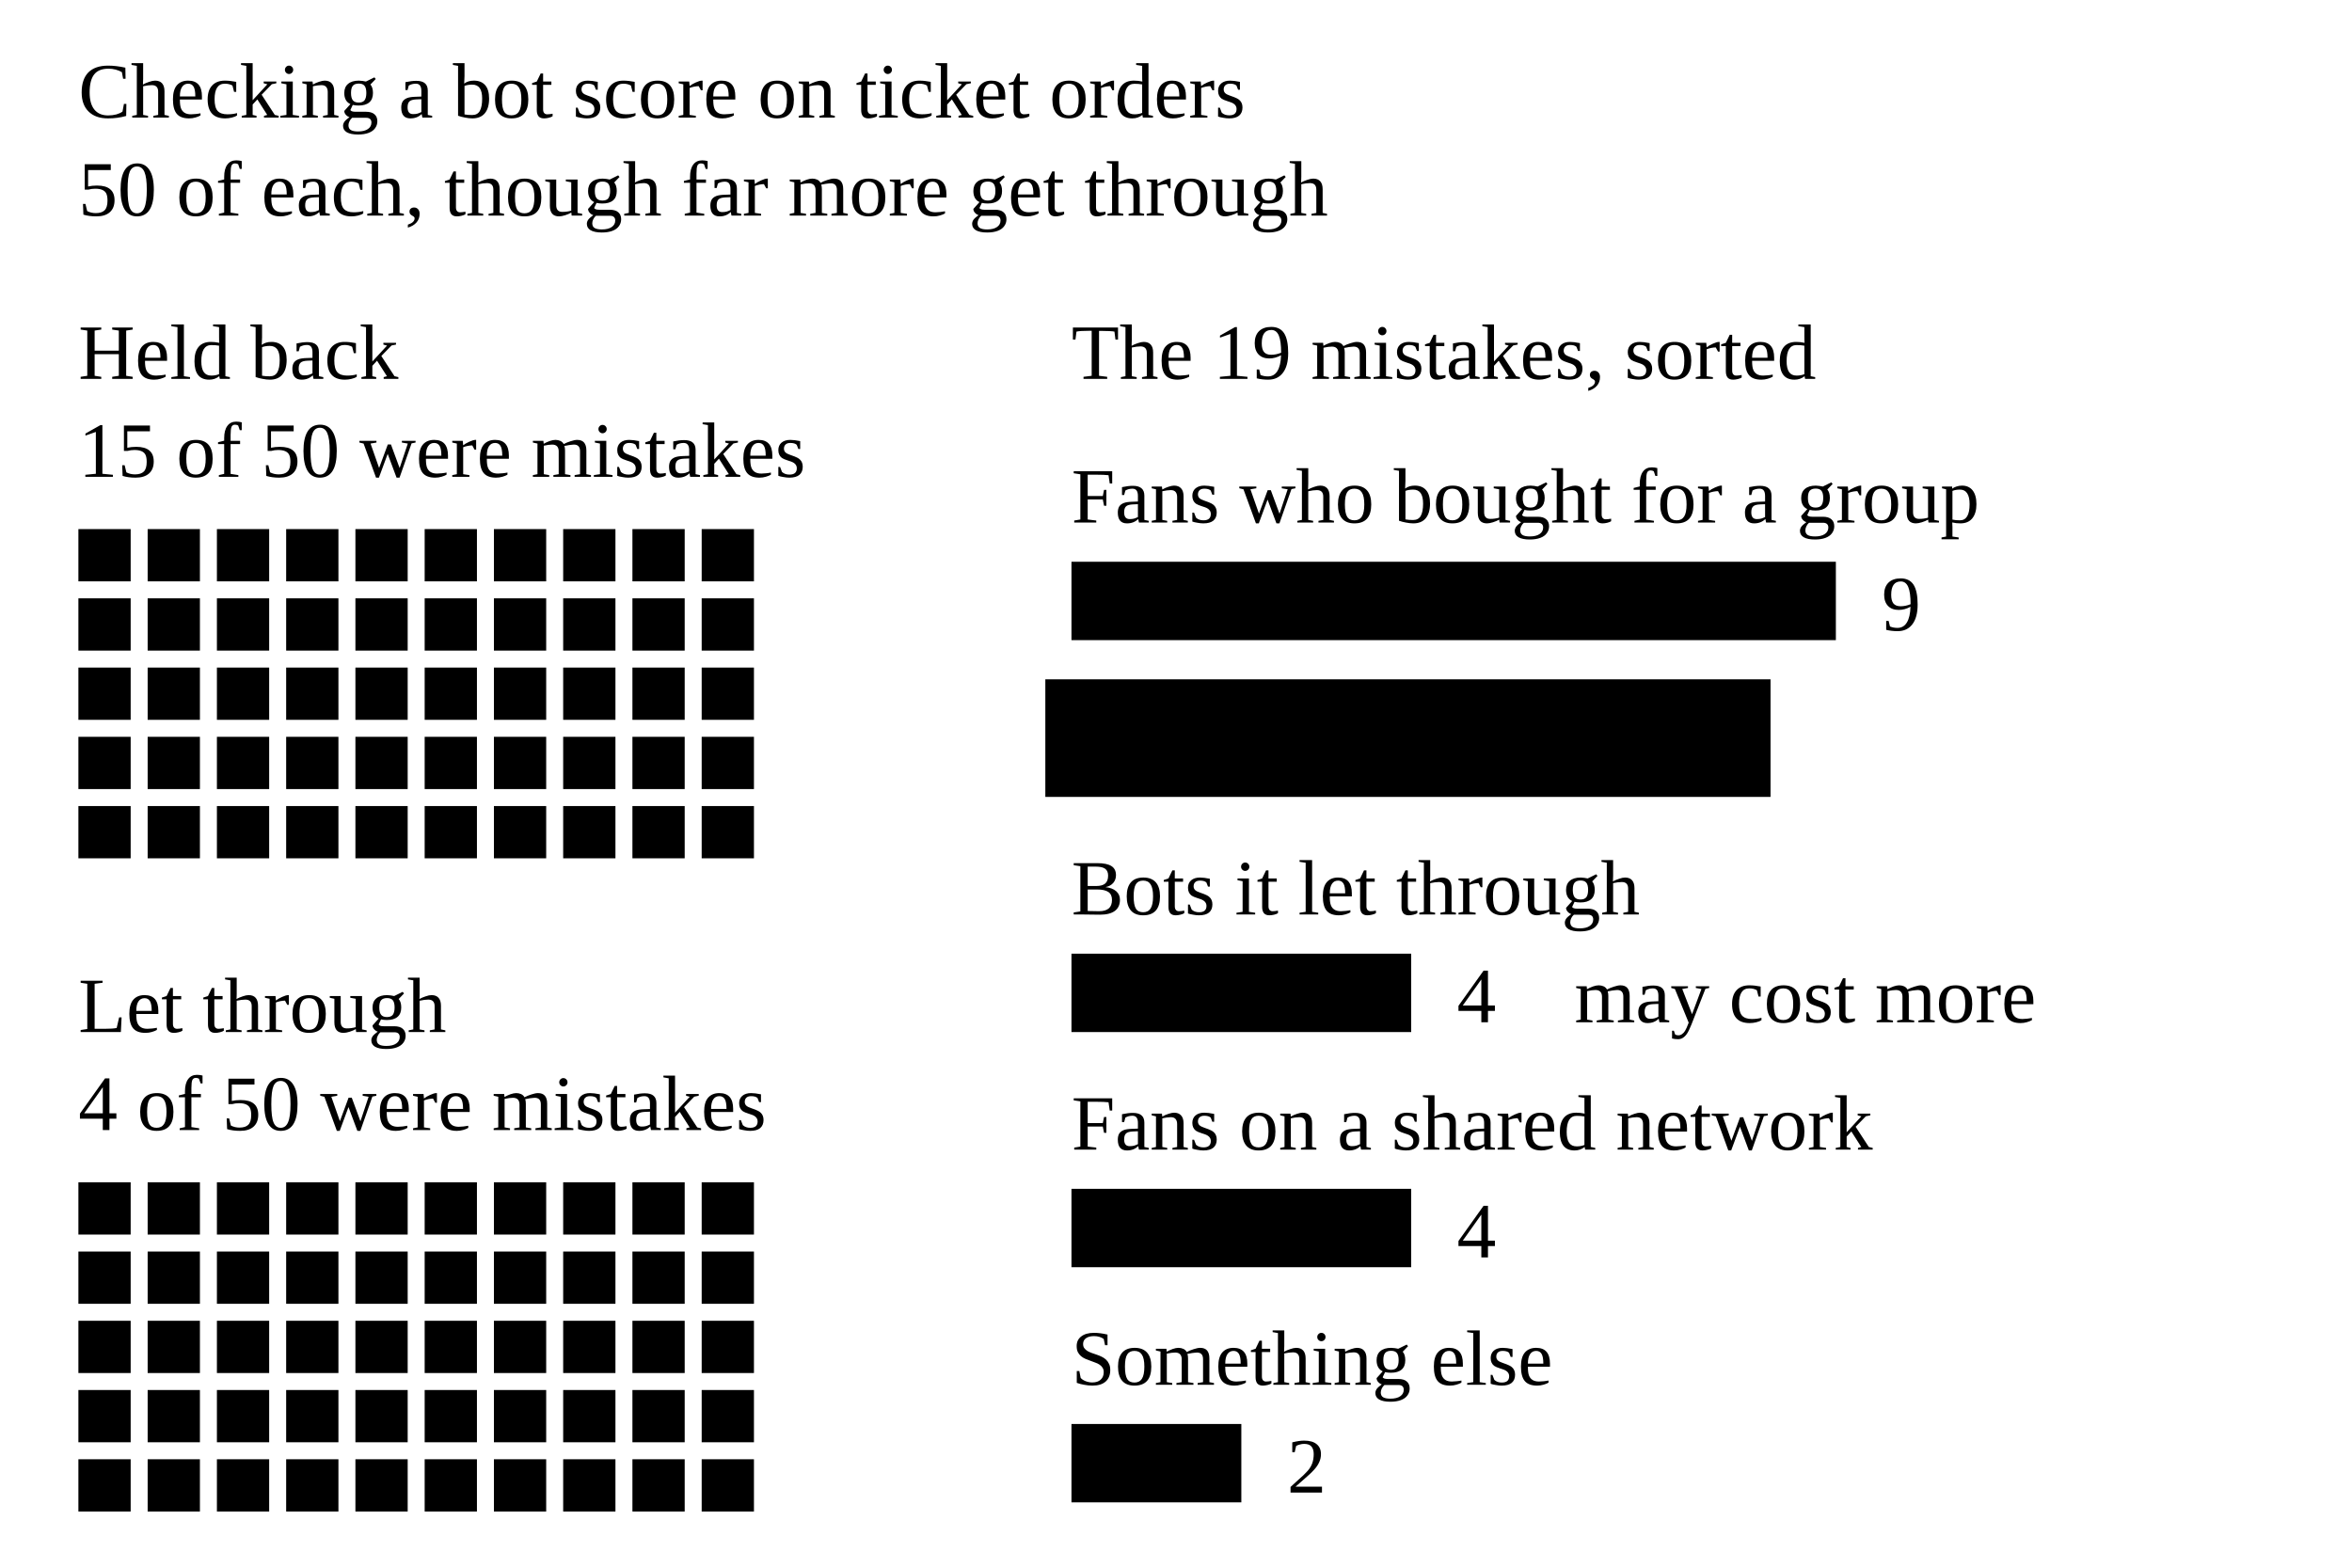
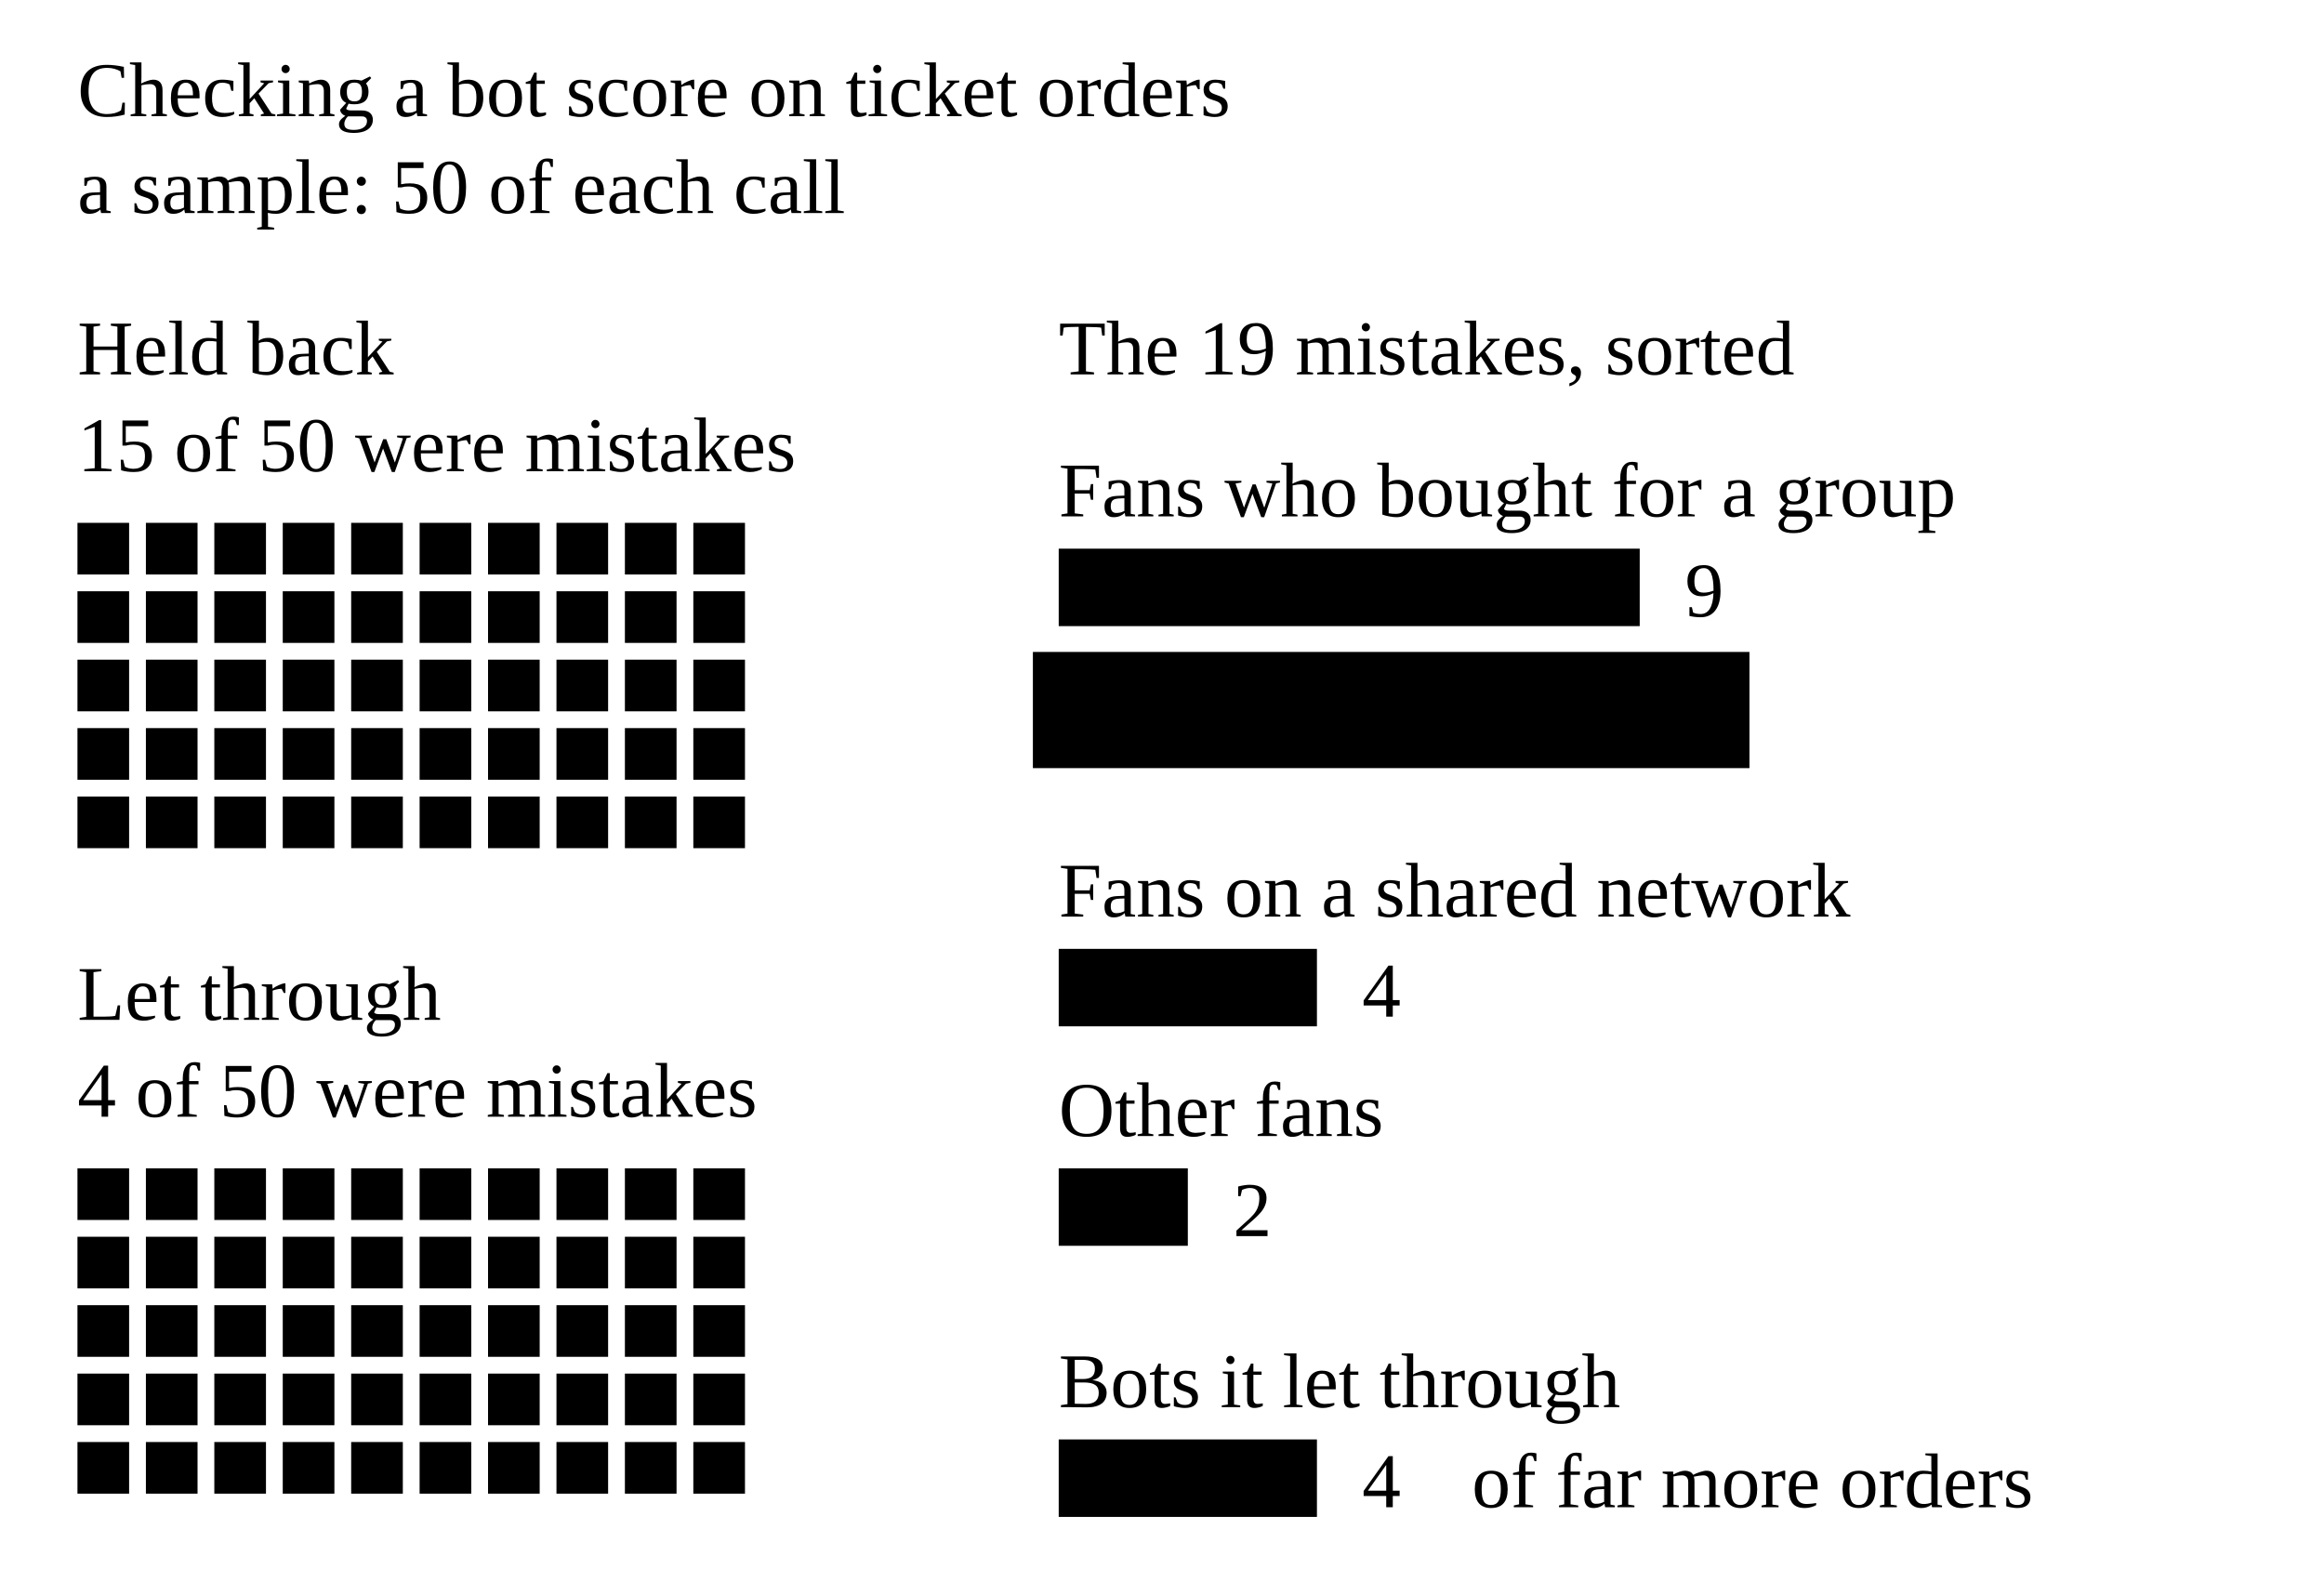
- <svg xmlns="http://www.w3.org/2000/svg" class="fig" viewBox="0 0 360 240" role="img" aria-labelledby="fig-err-title fig-err-desc">
+ <svg xmlns="http://www.w3.org/2000/svg" class="fig" viewBox="0 0 360 243" role="img" aria-labelledby="fig-err-title fig-err-desc">
  <text class="fig-label" x="12" y="18">Checking a bot score on ticket orders</text>
-   <text class="fig-note" x="12" y="33">50 of each, though far more get through</text>
+   <text class="fig-note" x="12" y="33">a sample: 50 of each call</text>
  <text class="fig-label" x="12" y="58">Held back</text>
  <text class="fig-note" x="12" y="73">15 of 50 were mistakes</text>
  <text class="fig-label" x="12" y="158">Let through</text>
  <text class="fig-note" x="12" y="173">4 of 50 were mistakes</text>
  <g class="fig-cell">
    <rect x="12.0" y="81.0" width="8" height="8" />
    <rect x="22.6" y="81.0" width="8" height="8" />
    <rect x="33.2" y="81.0" width="8" height="8" />
    <rect x="43.8" y="81.0" width="8" height="8" />
    <rect x="54.4" y="81.0" width="8" height="8" />
    <rect x="65.0" y="81.0" width="8" height="8" />
    <rect x="75.6" y="81.0" width="8" height="8" />
    <rect x="86.2" y="81.0" width="8" height="8" />
    <rect x="96.8" y="81.0" width="8" height="8" />
    <rect x="107.4" y="81.0" width="8" height="8" />
    <rect x="12.0" y="91.6" width="8" height="8" />
    <rect x="22.6" y="91.6" width="8" height="8" />
    <rect x="33.2" y="91.6" width="8" height="8" />
    <rect x="43.8" y="91.6" width="8" height="8" />
    <rect x="54.4" y="91.6" width="8" height="8" />
    <rect x="65.0" y="91.6" width="8" height="8" />
    <rect x="75.6" y="91.6" width="8" height="8" />
    <rect x="86.2" y="91.6" width="8" height="8" />
    <rect x="96.8" y="91.6" width="8" height="8" />
    <rect x="107.4" y="91.6" width="8" height="8" />
    <rect x="12.0" y="102.2" width="8" height="8" />
    <rect x="22.6" y="102.2" width="8" height="8" />
    <rect x="33.2" y="102.2" width="8" height="8" />
    <rect x="43.8" y="102.2" width="8" height="8" />
    <rect x="54.4" y="102.2" width="8" height="8" />
    <rect x="65.0" y="102.2" width="8" height="8" />
    <rect x="75.6" y="102.2" width="8" height="8" />
    <rect x="86.2" y="102.2" width="8" height="8" />
    <rect x="96.8" y="102.2" width="8" height="8" />
    <rect x="107.4" y="102.2" width="8" height="8" />
    <rect x="12.0" y="112.8" width="8" height="8" />
    <rect x="22.6" y="112.8" width="8" height="8" />
    <rect x="33.2" y="112.8" width="8" height="8" />
    <rect x="43.8" y="112.8" width="8" height="8" />
    <rect x="54.4" y="112.8" width="8" height="8" />
    <rect x="12.0" y="181.0" width="8" height="8" />
    <rect x="22.6" y="181.0" width="8" height="8" />
    <rect x="33.2" y="181.0" width="8" height="8" />
    <rect x="43.8" y="181.0" width="8" height="8" />
    <rect x="54.4" y="181.0" width="8" height="8" />
    <rect x="65.0" y="181.0" width="8" height="8" />
    <rect x="75.6" y="181.0" width="8" height="8" />
    <rect x="86.2" y="181.0" width="8" height="8" />
    <rect x="96.8" y="181.0" width="8" height="8" />
    <rect x="107.4" y="181.0" width="8" height="8" />
    <rect x="12.0" y="191.6" width="8" height="8" />
    <rect x="22.6" y="191.6" width="8" height="8" />
    <rect x="33.2" y="191.6" width="8" height="8" />
    <rect x="43.8" y="191.6" width="8" height="8" />
    <rect x="54.4" y="191.6" width="8" height="8" />
    <rect x="65.0" y="191.6" width="8" height="8" />
    <rect x="75.6" y="191.6" width="8" height="8" />
    <rect x="86.2" y="191.6" width="8" height="8" />
    <rect x="96.8" y="191.6" width="8" height="8" />
    <rect x="107.4" y="191.6" width="8" height="8" />
    <rect x="12.0" y="202.2" width="8" height="8" />
    <rect x="22.6" y="202.2" width="8" height="8" />
    <rect x="33.2" y="202.2" width="8" height="8" />
    <rect x="43.8" y="202.2" width="8" height="8" />
    <rect x="54.4" y="202.2" width="8" height="8" />
    <rect x="65.0" y="202.2" width="8" height="8" />
    <rect x="75.6" y="202.2" width="8" height="8" />
    <rect x="86.2" y="202.2" width="8" height="8" />
    <rect x="96.8" y="202.2" width="8" height="8" />
    <rect x="107.4" y="202.2" width="8" height="8" />
    <rect x="12.0" y="212.8" width="8" height="8" />
    <rect x="22.6" y="212.8" width="8" height="8" />
    <rect x="33.2" y="212.8" width="8" height="8" />
    <rect x="43.8" y="212.8" width="8" height="8" />
    <rect x="54.4" y="212.8" width="8" height="8" />
    <rect x="65.0" y="212.8" width="8" height="8" />
    <rect x="75.6" y="212.8" width="8" height="8" />
    <rect x="86.2" y="212.8" width="8" height="8" />
    <rect x="96.8" y="212.8" width="8" height="8" />
    <rect x="107.4" y="212.8" width="8" height="8" />
    <rect x="12.0" y="223.4" width="8" height="8" />
    <rect x="22.6" y="223.4" width="8" height="8" />
    <rect x="33.2" y="223.4" width="8" height="8" />
    <rect x="43.8" y="223.4" width="8" height="8" />
    <rect x="54.4" y="223.4" width="8" height="8" />
    <rect x="65.0" y="223.4" width="8" height="8" />
  </g>
  <g class="fig-loss">
    <rect x="65.0" y="112.8" width="8" height="8" />
    <rect x="75.6" y="112.8" width="8" height="8" />
    <rect x="86.2" y="112.8" width="8" height="8" />
    <rect x="96.8" y="112.8" width="8" height="8" />
    <rect x="107.4" y="112.8" width="8" height="8" />
    <rect x="12.0" y="123.4" width="8" height="8" />
    <rect x="22.6" y="123.4" width="8" height="8" />
    <rect x="33.2" y="123.4" width="8" height="8" />
    <rect x="43.8" y="123.4" width="8" height="8" />
    <rect x="54.4" y="123.4" width="8" height="8" />
    <rect x="65.0" y="123.4" width="8" height="8" />
    <rect x="75.6" y="123.4" width="8" height="8" />
    <rect x="86.2" y="123.4" width="8" height="8" />
    <rect x="96.8" y="123.4" width="8" height="8" />
    <rect x="107.4" y="123.4" width="8" height="8" />
    <rect x="75.6" y="223.4" width="8" height="8" />
    <rect x="86.2" y="223.4" width="8" height="8" />
    <rect x="96.8" y="223.4" width="8" height="8" />
    <rect x="107.4" y="223.4" width="8" height="8" />
  </g>
  <text class="fig-label" x="164" y="58">The 19 mistakes, sorted</text>
  <text class="fig-item" x="164" y="80">Fans who bought for a group</text>
-   <rect class="fig-loss" x="164" y="86" width="117" height="12" />
-   <text class="fig-label" x="288" y="96.5">9</text>
-   <rect class="fig-mark" x="160" y="104" width="111" height="18" />
-   <text class="fig-label fig-on-mark" x="164" y="117">Test for this first</text>
-   <text class="fig-item" x="164" y="140">Bots it let through</text>
-   <rect class="fig-loss" x="164" y="146" width="52" height="12" />
-   <text class="fig-label" x="223" y="156.5">4</text>
-   <text class="fig-note" x="241" y="156.5">may cost more</text>
-   <text class="fig-item" x="164" y="176">Fans on a shared network</text>
-   <rect class="fig-loss" x="164" y="182" width="52" height="12" />
-   <text class="fig-label" x="223" y="192.5">4</text>
-   <text class="fig-item" x="164" y="212">Something else</text>
-   <rect class="fig-loss" x="164" y="218" width="26" height="12" />
-   <text class="fig-label" x="197" y="228.5">2</text>
+   <rect class="fig-loss" x="164" y="85" width="90" height="12" />
+   <text class="fig-label" x="261" y="95.5">9</text>
+   <rect class="fig-mark" x="160" y="101" width="111" height="18" />
+   <text class="fig-label fig-on-mark" x="164" y="114">Test for this first</text>
+   <text class="fig-item" x="164" y="142">Fans on a shared network</text>
+   <rect class="fig-loss" x="164" y="147" width="40" height="12" />
+   <text class="fig-label" x="211" y="157.5">4</text>
+   <text class="fig-item" x="164" y="176">Other fans</text>
+   <rect class="fig-loss" x="164" y="181" width="20" height="12" />
+   <text class="fig-label" x="191" y="191.5">2</text>
+   <path class="fig-guide" d="M164,202 L348,202" />
+   <text class="fig-item" x="164" y="218">Bots it let through</text>
+   <rect class="fig-loss" x="164" y="223" width="40" height="12" />
+   <text class="fig-label" x="211" y="233.5">4</text>
+   <text class="fig-note" x="228" y="233.5">of far more orders</text>
</svg>
